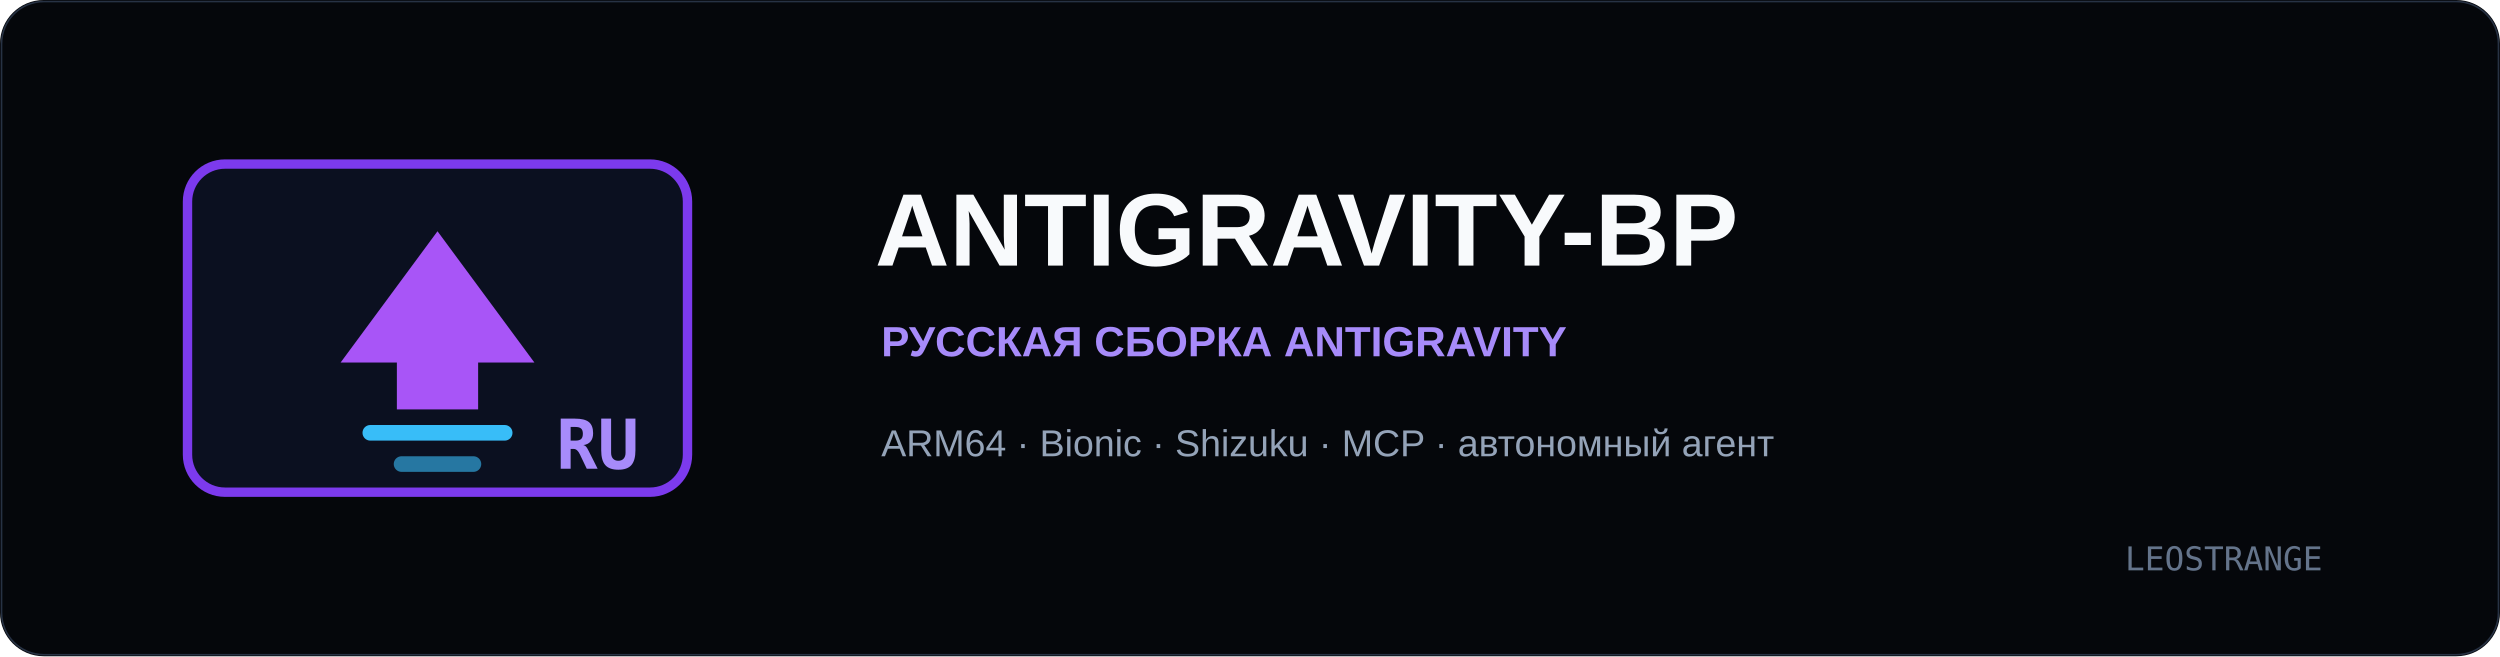
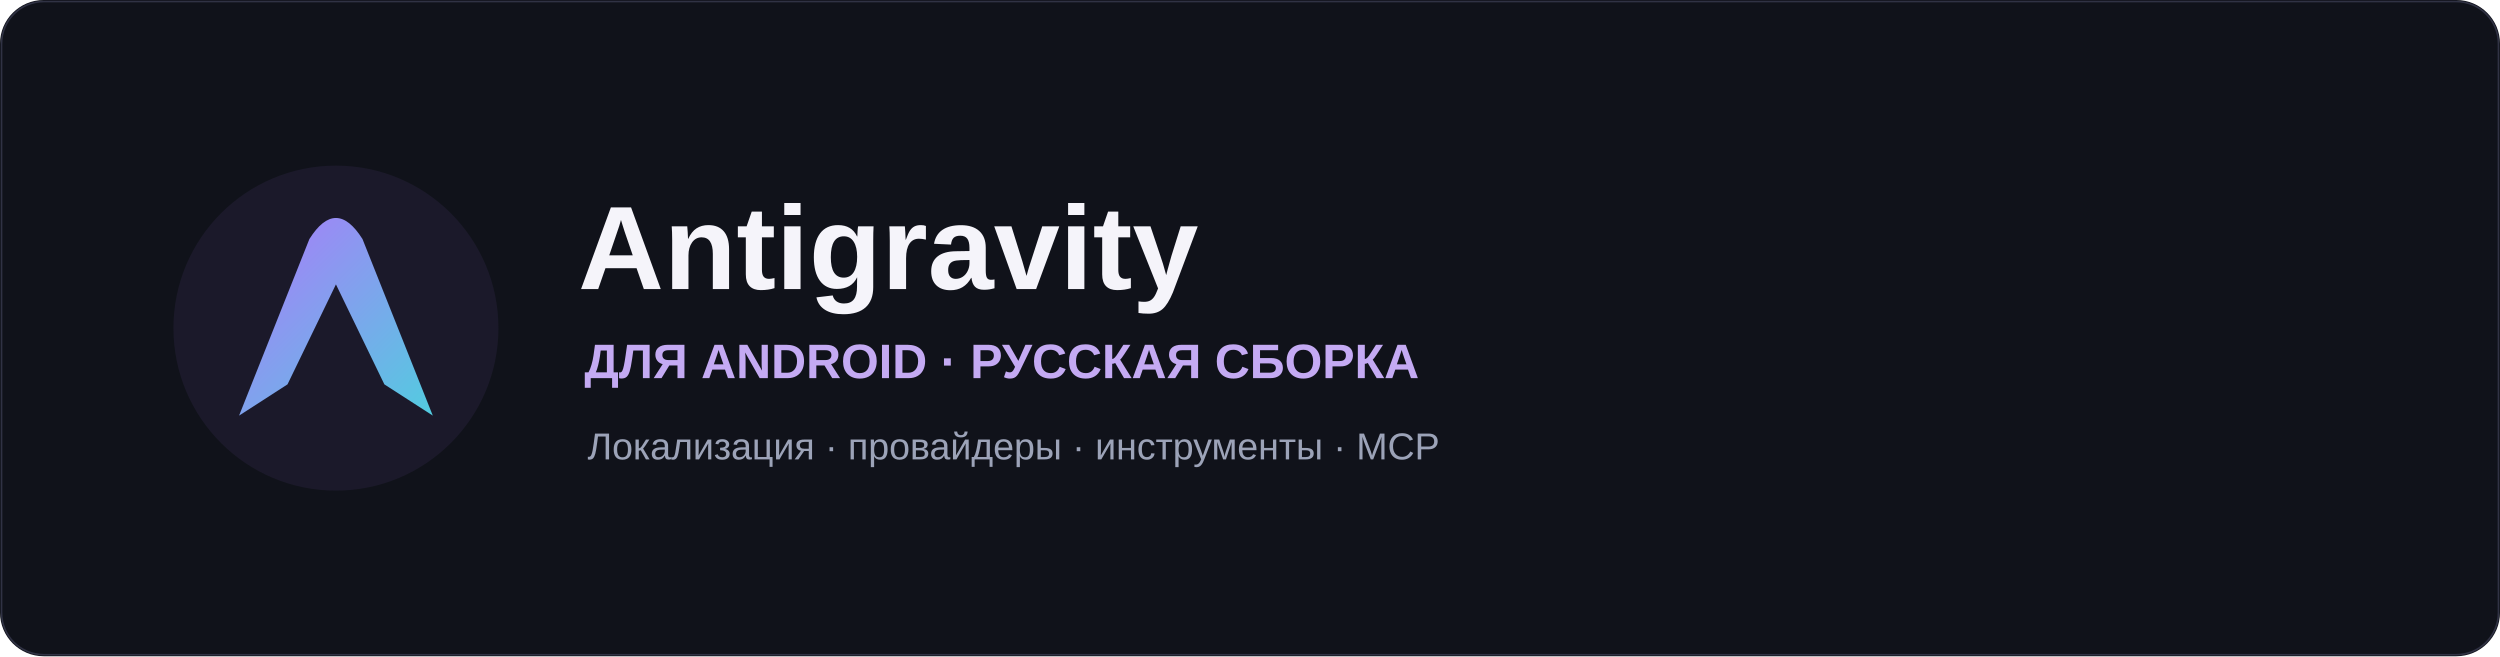
- <svg xmlns="http://www.w3.org/2000/svg" width="1600" height="420" viewBox="0 0 1600 420">
+ <svg xmlns="http://www.w3.org/2000/svg" width="1600" height="420" viewBox="0 0 1600 420" role="img" aria-labelledby="title desc">
  <defs>
-     <linearGradient id="mark" x1="280" y1="148" x2="280" y2="302">
-       <stop stop-color="#A855F7" />
-       <stop offset="1" stop-color="#22D3EE" />
+     <linearGradient id="g" x2="1" y2="1">
+       <stop stop-color="#ad79fa" />
+       <stop offset="1" stop-color="#52cce0" />
    </linearGradient>
  </defs>
-   <rect width="1600" height="420" rx="28" fill="#05070B" />
-   <rect x="1" y="1" width="1598" height="418" rx="27" fill="none" stroke="#273244" />
-   <rect x="120" y="105" width="320" height="210" rx="24" fill="#0B1020" stroke="#7C3AED" stroke-width="6" />
-   <path d="M280 148 L342 232 L306 232 L306 262 L254 262 L254 232 L218 232 Z" fill="url(#mark)" />
-   <rect x="232" y="272" width="96" height="10" rx="5" fill="#38BDF8" />
-   <rect x="252" y="292" width="56" height="10" rx="5" fill="#38BDF8" opacity="0.6" />
-   <text x="356" y="300" fill="#A78BFA" font-family="monospace" font-size="44" font-weight="700">RU</text>
-   <text x="560" y="170" fill="#F8FAFC" font-family="Arial,sans-serif" font-size="66" font-weight="700">ANTIGRAVITY-BP</text>
-   <text x="564" y="228" fill="#A78BFA" font-family="Arial,sans-serif" font-size="27" font-weight="600">РУССКАЯ СБОРКА ANTIGRAVITY</text>
-   <text x="564" y="292" fill="#94A3B8" font-family="Arial,sans-serif" font-size="24">ARM64 · Bionic · Shizuku · MCP · автономный агент</text>
-   <text x="1360" y="365" fill="#64748B" font-family="monospace" font-size="21">LEOSTRANGE</text>
+   <rect width="1600" height="420" rx="28" fill="#10121a" />
+   <rect x="1" y="1" width="1598" height="418" rx="27" fill="none" stroke="#303244" />
+   <circle cx="215" cy="210" r="104" fill="#1b192a" />
+   <path d="M153 266 198 153 Q215 126 232 153 L277 266 246 246 215 182 184 246Z" fill="url(#g)" />
+   <text x="370" y="185" fill="#f5f4fa" font-family="Arial,sans-serif" font-size="76" font-weight="700">Antigravity</text>
+   <text x="374" y="242" fill="#c4aaf3" font-family="Arial,sans-serif" font-size="31" font-weight="600">ДЛЯ ANDROID · РУССКАЯ СБОРКА</text>
+   <text x="376" y="294" fill="#9ca3b8" font-family="Arial,sans-serif" font-size="24">Локализация · провайдеры · инструменты · MCP</text>
</svg>
